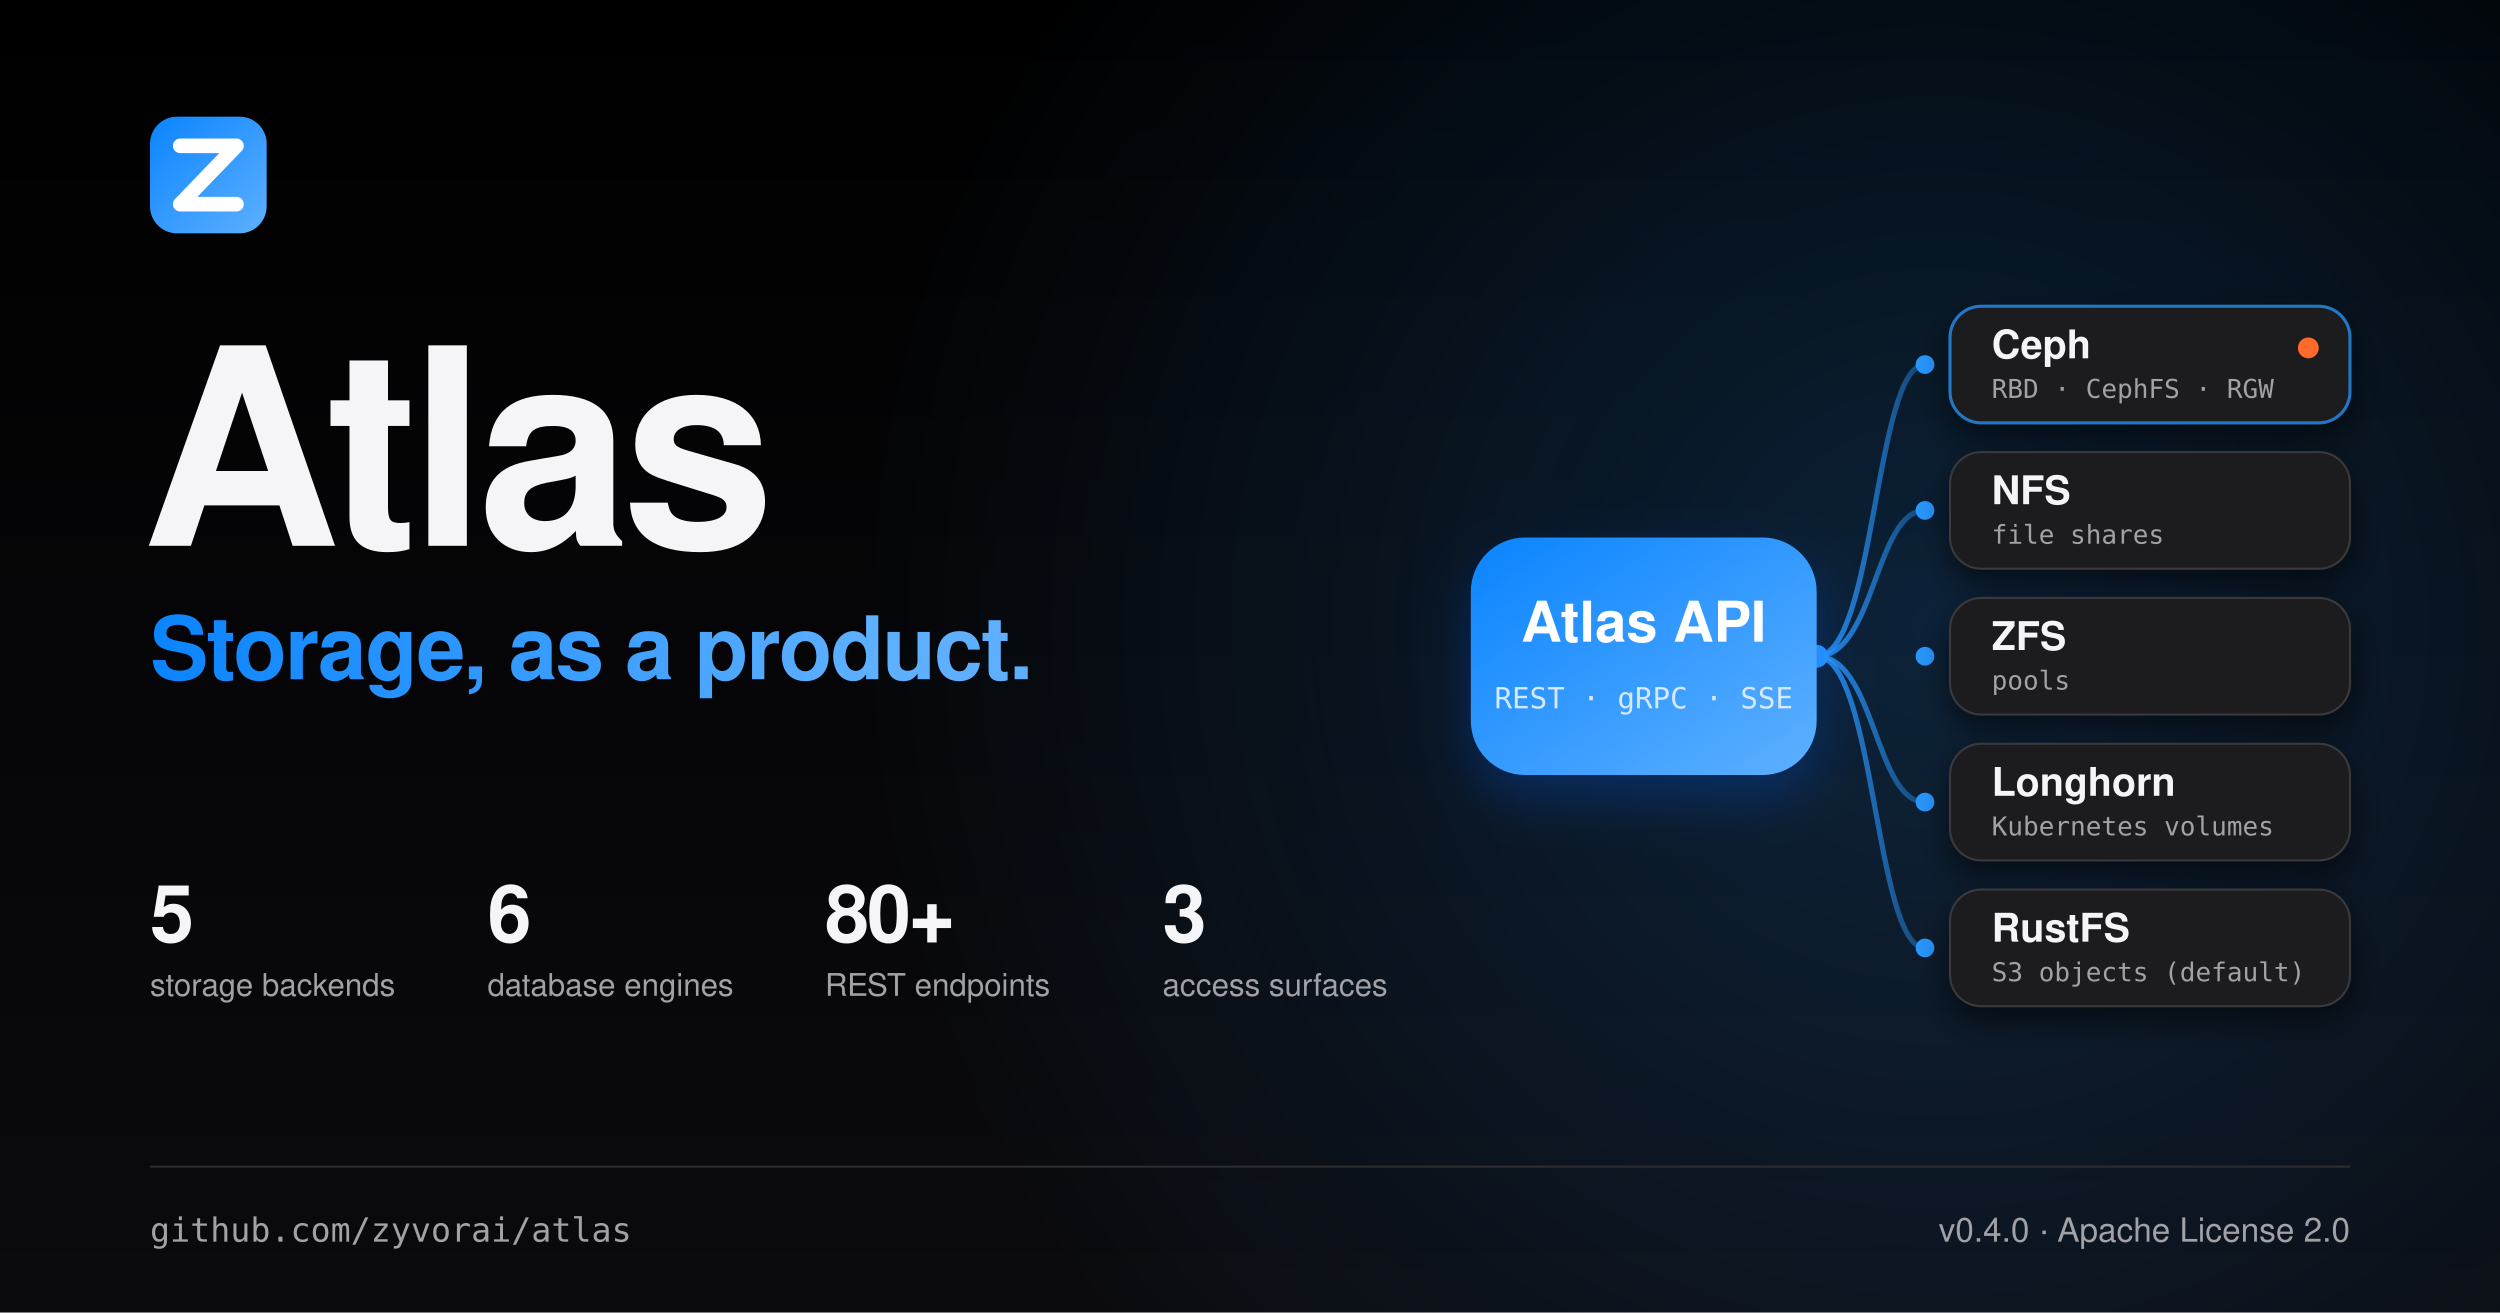
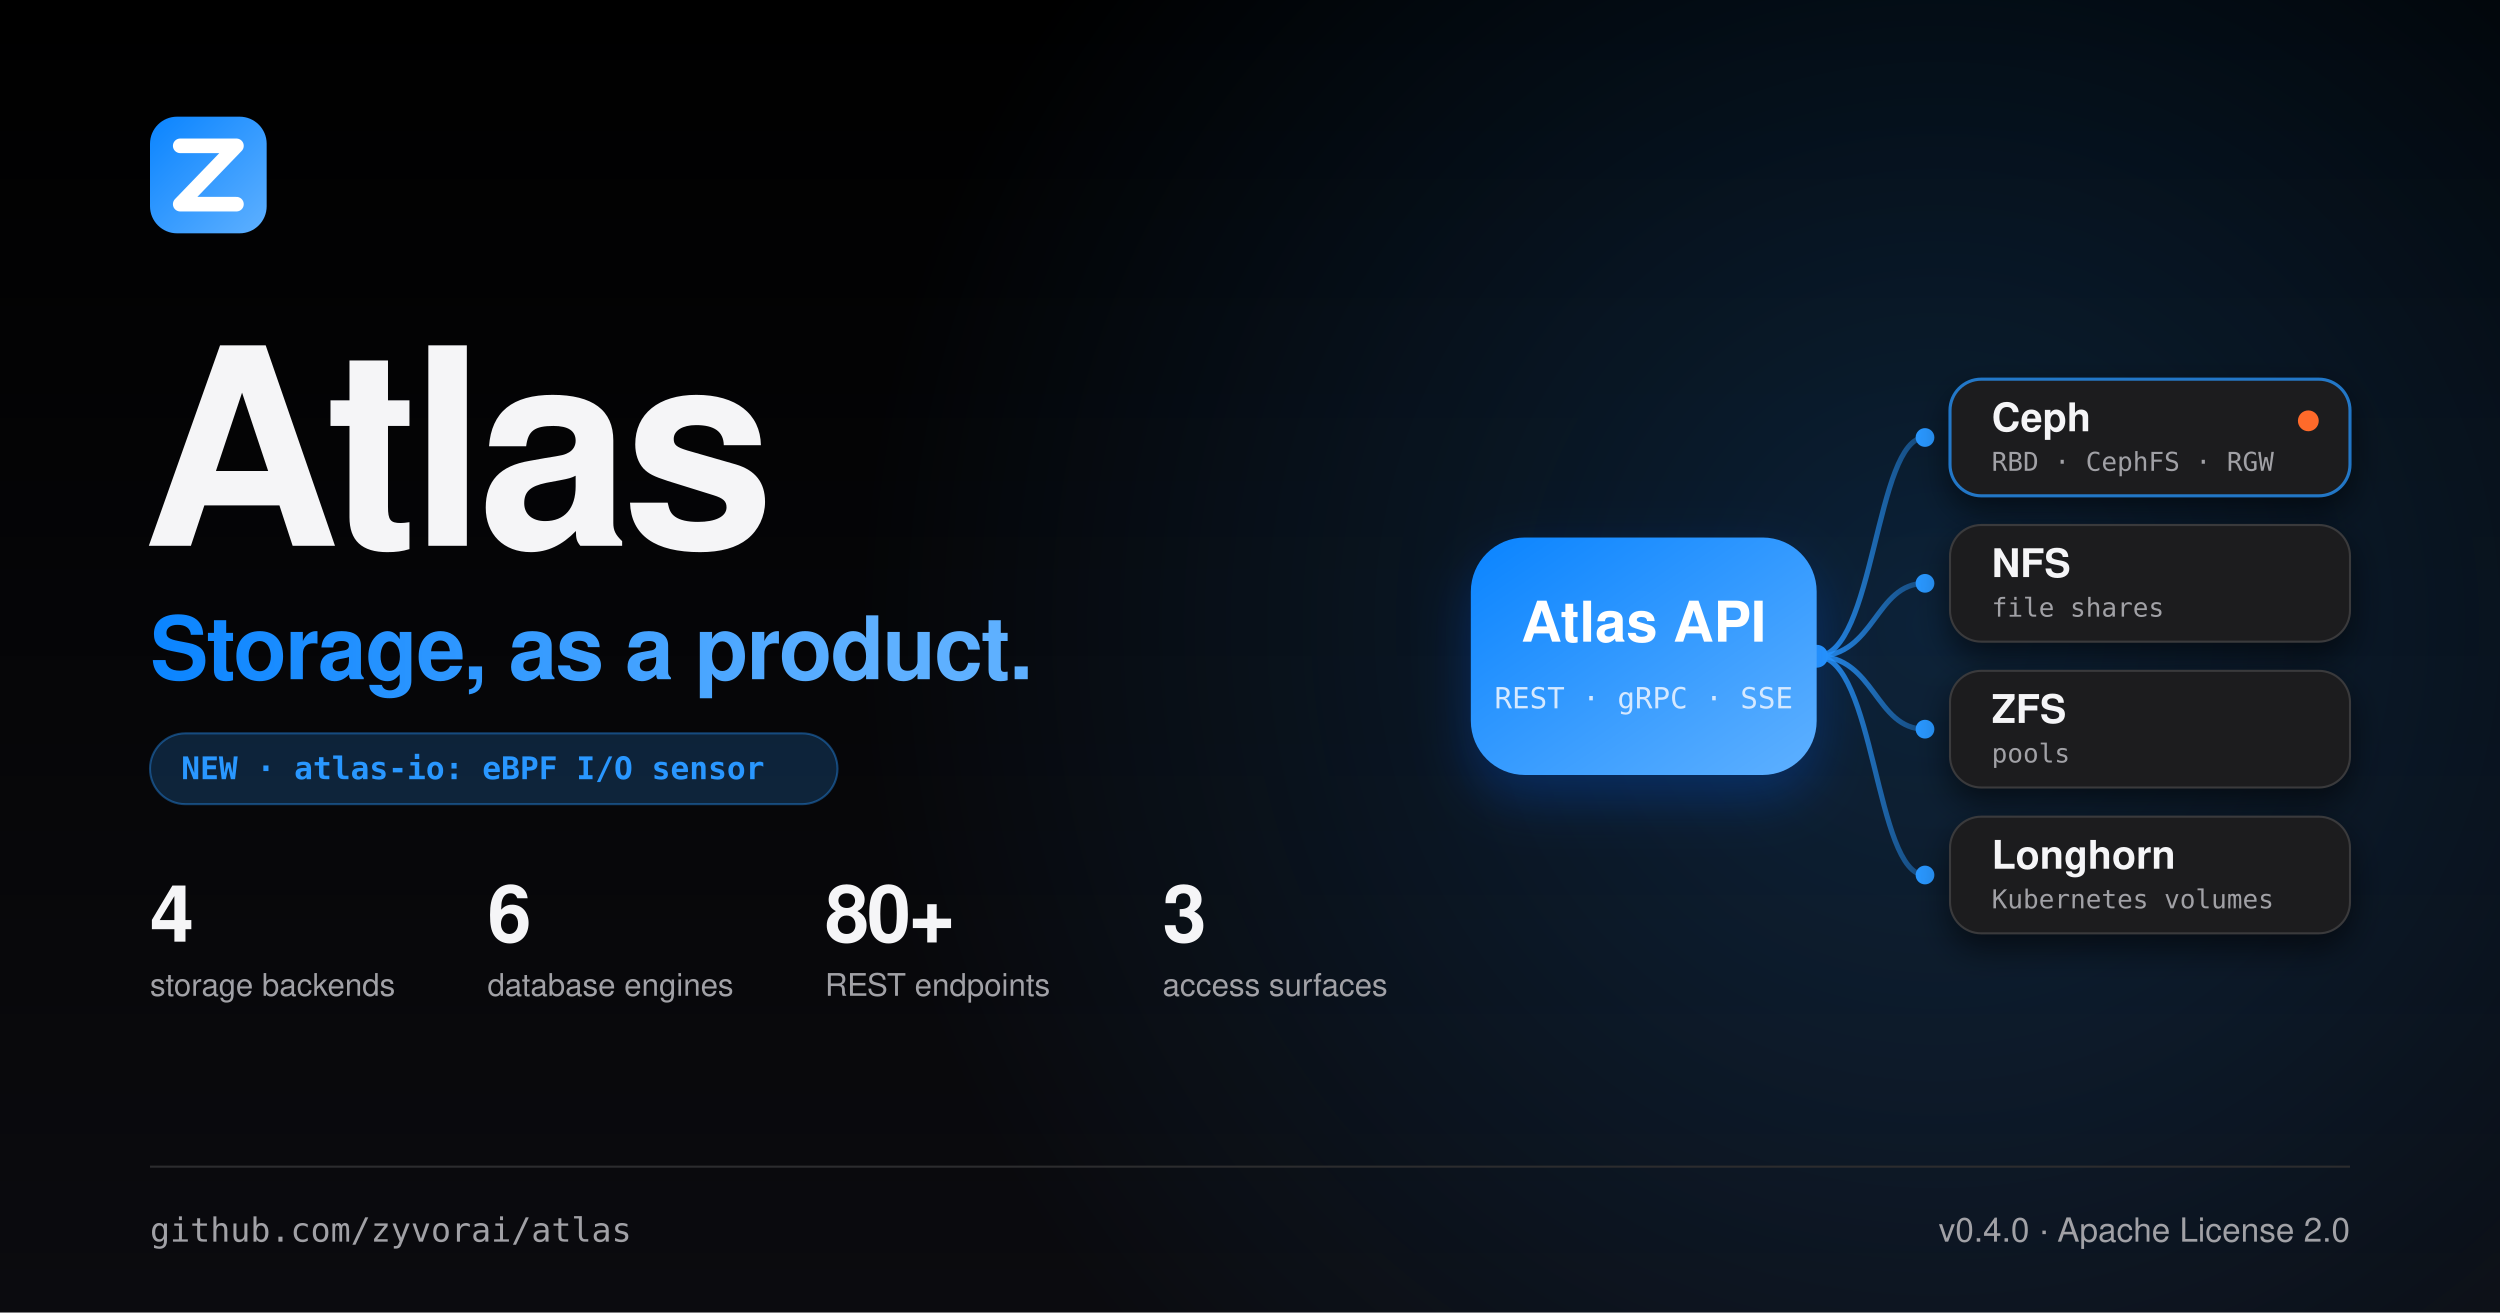
- <svg xmlns="http://www.w3.org/2000/svg" width="1200" height="630" viewBox="0 0 1200 630" role="img" aria-label="Atlas — Storage, as a product. One API in front of Ceph, NFS, ZFS, Longhorn and RustFS.">
+ <svg xmlns="http://www.w3.org/2000/svg" width="1200" height="630" viewBox="0 0 1200 630" role="img" aria-label="Atlas — Storage, as a product. One API in front of Ceph, NFS, ZFS and Longhorn, plus atlas-io: an observe-first eBPF I/O sensor.">
  <defs>
    <linearGradient id="bg" x1="0" y1="0" x2="0" y2="630" gradientUnits="userSpaceOnUse">
      <stop offset="0" stop-color="#000000" />
      <stop offset="1" stop-color="#0b0b0f" />
    </linearGradient>
    <radialGradient id="wash" cx="930" cy="300" r="520" gradientUnits="userSpaceOnUse">
      <stop offset="0" stop-color="#2997ff" stop-opacity="0.20" />
      <stop offset="0.6" stop-color="#2997ff" stop-opacity="0.08" />
      <stop offset="1" stop-color="#2997ff" stop-opacity="0" />
    </radialGradient>
    <linearGradient id="blue" x1="0" y1="0" x2="1" y2="1">
      <stop offset="0" stop-color="#0a84ff" />
      <stop offset="1" stop-color="#5eb0ff" />
    </linearGradient>
    <linearGradient id="blueText" x1="72" y1="0" x2="420" y2="0" gradientUnits="userSpaceOnUse">
      <stop offset="0" stop-color="#0a84ff" />
      <stop offset="1" stop-color="#5eb0ff" />
    </linearGradient>
    <linearGradient id="wire" x1="0" y1="0" x2="1" y2="0">
      <stop offset="0" stop-color="#2997ff" stop-opacity="0.9" />
      <stop offset="1" stop-color="#2997ff" stop-opacity="0.35" />
    </linearGradient>
    <filter id="shadow" x="-20%" y="-30%" width="140%" height="190%" color-interpolation-filters="sRGB">
      <feGaussianBlur in="SourceAlpha" stdDeviation="8" />
      <feOffset dy="7" result="b" />
      <feColorMatrix in="b" type="matrix" values="0 0 0 0 0  0 0 0 0 0  0 0 0 0 0  0 0 0 0.55 0" result="s" />
      <feMerge>
        <feMergeNode in="s" />
        <feMergeNode in="SourceGraphic" />
      </feMerge>
    </filter>
    <filter id="glow" x="-30%" y="-40%" width="160%" height="200%" color-interpolation-filters="sRGB">
      <feGaussianBlur in="SourceAlpha" stdDeviation="13" />
      <feOffset dy="11" result="b" />
      <feColorMatrix in="b" type="matrix" values="0 0 0 0 0.0  0 0 0 0 0.35  0 0 0 0 0.9  0 0 0 0.30 0" result="s" />
      <feMerge>
        <feMergeNode in="s" />
        <feMergeNode in="SourceGraphic" />
      </feMerge>
    </filter>
  </defs>
  <rect width="1200" height="630" fill="url(#bg)" />
  <rect width="1200" height="630" fill="url(#wash)" />
  <rect x="72" y="56" width="56" height="56" rx="13" fill="url(#blue)" />
  <path d="M86.5 70 113.5 70 86.5 98 113.5 98" fill="none" stroke="#ffffff" stroke-width="7" stroke-linecap="round" stroke-linejoin="round" />
  <text x="68" y="262" font-family="'Helvetica Neue',Helvetica,Arial,sans-serif" font-size="132" font-weight="700" letter-spacing="-4" fill="#f5f5f7">Atlas</text>
  <text x="72" y="326" font-family="'Helvetica Neue',Helvetica,Arial,sans-serif" font-size="42" font-weight="600" letter-spacing="-0.8" fill="url(#blueText)">Storage, as a product.</text>
+   <rect x="72" y="352" width="330" height="34" rx="17" fill="#2997ff" fill-opacity="0.20" stroke="#2997ff" stroke-opacity="0.4" />
+   <text x="87" y="374" font-family="'Menlo','JetBrains Mono',monospace" font-size="15" font-weight="700" fill="#2997ff">NEW · atlas-io: eBPF I/O sensor</text>
  <g font-family="'Helvetica Neue',Helvetica,Arial,sans-serif">
-     <text x="72" y="452" font-size="38" font-weight="700" letter-spacing="-1" fill="#f5f5f7">5</text>
+     <text x="72" y="452" font-size="38" font-weight="700" letter-spacing="-1" fill="#f5f5f7">4</text>
    <text x="72" y="478" font-size="15" fill="#a1a1a6">storage backends</text>
    <text x="234" y="452" font-size="38" font-weight="700" letter-spacing="-1" fill="#f5f5f7">6</text>
    <text x="234" y="478" font-size="15" fill="#a1a1a6">database engines</text>
    <text x="396" y="452" font-size="38" font-weight="700" letter-spacing="-1" fill="#f5f5f7">80+</text>
    <text x="396" y="478" font-size="15" fill="#a1a1a6">REST endpoints</text>
    <text x="558" y="452" font-size="38" font-weight="700" letter-spacing="-1" fill="#f5f5f7">3</text>
    <text x="558" y="478" font-size="15" fill="#a1a1a6">access surfaces</text>
  </g>
  <g fill="none" stroke="url(#wire)" stroke-width="2.5" stroke-linecap="round">
-     <path d="M872 315 C 900 315, 900 175, 924 175" />
-     <path d="M872 315 C 900 315, 900 245, 924 245" />
-     <path d="M872 315 C 900 315, 900 315, 924 315" />
-     <path d="M872 315 C 900 315, 900 385, 924 385" />
-     <path d="M872 315 C 900 315, 900 455, 924 455" />
+     <path d="M872 315 C 900 315, 900 210, 924 210" />
+     <path d="M872 315 C 900 315, 900 280, 924 280" />
+     <path d="M872 315 C 900 315, 900 350, 924 350" />
+     <path d="M872 315 C 900 315, 900 420, 924 420" />
  </g>
  <g fill="#2997ff">
    <circle cx="872" cy="315" r="5.5" />
-     <circle cx="924" cy="175" r="4.5" />
-     <circle cx="924" cy="245" r="4.5" />
-     <circle cx="924" cy="315" r="4.5" />
-     <circle cx="924" cy="385" r="4.5" />
-     <circle cx="924" cy="455" r="4.5" />
+     <circle cx="924" cy="210" r="4.5" />
+     <circle cx="924" cy="280" r="4.5" />
+     <circle cx="924" cy="350" r="4.5" />
+     <circle cx="924" cy="420" r="4.5" />
  </g>
  <rect x="706" y="258" width="166" height="114" rx="26" fill="url(#blue)" filter="url(#glow)" />
  <text x="789" y="308" text-anchor="middle" font-family="'Helvetica Neue',Helvetica,Arial,sans-serif" font-size="27" font-weight="700" fill="#ffffff">Atlas API</text>
  <text x="789" y="340" text-anchor="middle" font-family="'Menlo','JetBrains Mono',monospace" font-size="14" fill="#d6e9ff">REST · gRPC · SSE</text>
  <g font-family="'Helvetica Neue',Helvetica,Arial,sans-serif">
-     <rect x="936" y="147" width="192" height="56" rx="15" fill="#1c1c1e" stroke="#2997ff" stroke-opacity="0.75" stroke-width="1.5" filter="url(#shadow)" />
-     <text x="956" y="172" font-size="19" font-weight="700" fill="#f5f5f7">Ceph</text>
-     <text x="956" y="191" font-size="12.5" font-family="'Menlo','JetBrains Mono',monospace" fill="#a1a1a6">RBD · CephFS · RGW</text>
-     <circle cx="1108" cy="167" r="5" fill="#ff6a2a" />
-     <rect x="936" y="217" width="192" height="56" rx="15" fill="#1c1c1e" stroke="#3a3a3c" filter="url(#shadow)" />
-     <text x="956" y="242" font-size="19" font-weight="700" fill="#f5f5f7">NFS</text>
-     <text x="956" y="261" font-size="12.5" font-family="'Menlo','JetBrains Mono',monospace" fill="#a1a1a6">file shares</text>
-     <rect x="936" y="287" width="192" height="56" rx="15" fill="#1c1c1e" stroke="#3a3a3c" filter="url(#shadow)" />
-     <text x="956" y="312" font-size="19" font-weight="700" fill="#f5f5f7">ZFS</text>
-     <text x="956" y="331" font-size="12.5" font-family="'Menlo','JetBrains Mono',monospace" fill="#a1a1a6">pools</text>
-     <rect x="936" y="357" width="192" height="56" rx="15" fill="#1c1c1e" stroke="#3a3a3c" filter="url(#shadow)" />
-     <text x="956" y="382" font-size="19" font-weight="700" fill="#f5f5f7">Longhorn</text>
-     <text x="956" y="401" font-size="12.5" font-family="'Menlo','JetBrains Mono',monospace" fill="#a1a1a6">Kubernetes volumes</text>
-     <rect x="936" y="427" width="192" height="56" rx="15" fill="#1c1c1e" stroke="#3a3a3c" filter="url(#shadow)" />
-     <text x="956" y="452" font-size="19" font-weight="700" fill="#f5f5f7">RustFS</text>
-     <text x="956" y="471" font-size="12.5" font-family="'Menlo','JetBrains Mono',monospace" fill="#a1a1a6">S3 objects (default)</text>
+     <rect x="936" y="182" width="192" height="56" rx="15" fill="#1c1c1e" stroke="#2997ff" stroke-opacity="0.75" stroke-width="1.5" filter="url(#shadow)" />
+     <text x="956" y="207" font-size="19" font-weight="700" fill="#f5f5f7">Ceph</text>
+     <text x="956" y="226" font-size="12.5" font-family="'Menlo','JetBrains Mono',monospace" fill="#a1a1a6">RBD · CephFS · RGW</text>
+     <circle cx="1108" cy="202" r="5" fill="#ff6a2a" />
+     <rect x="936" y="252" width="192" height="56" rx="15" fill="#1c1c1e" stroke="#3a3a3c" filter="url(#shadow)" />
+     <text x="956" y="277" font-size="19" font-weight="700" fill="#f5f5f7">NFS</text>
+     <text x="956" y="296" font-size="12.5" font-family="'Menlo','JetBrains Mono',monospace" fill="#a1a1a6">file shares</text>
+     <rect x="936" y="322" width="192" height="56" rx="15" fill="#1c1c1e" stroke="#3a3a3c" filter="url(#shadow)" />
+     <text x="956" y="347" font-size="19" font-weight="700" fill="#f5f5f7">ZFS</text>
+     <text x="956" y="366" font-size="12.5" font-family="'Menlo','JetBrains Mono',monospace" fill="#a1a1a6">pools</text>
+     <rect x="936" y="392" width="192" height="56" rx="15" fill="#1c1c1e" stroke="#3a3a3c" filter="url(#shadow)" />
+     <text x="956" y="417" font-size="19" font-weight="700" fill="#f5f5f7">Longhorn</text>
+     <text x="956" y="436" font-size="12.5" font-family="'Menlo','JetBrains Mono',monospace" fill="#a1a1a6">Kubernetes volumes</text>
  </g>
  <line x1="72" y1="560" x2="1128" y2="560" stroke="#2c2c2e" stroke-width="1" />
  <text x="72" y="596" font-family="'Menlo','JetBrains Mono',monospace" font-size="16" fill="#a1a1a6">github.com/zyvorai/atlas</text>
  <text x="1128" y="596" text-anchor="end" font-family="'Helvetica Neue',Helvetica,Arial,sans-serif" font-size="16" fill="#a1a1a6">v0.4.0 · Apache License 2.0</text>
</svg>
